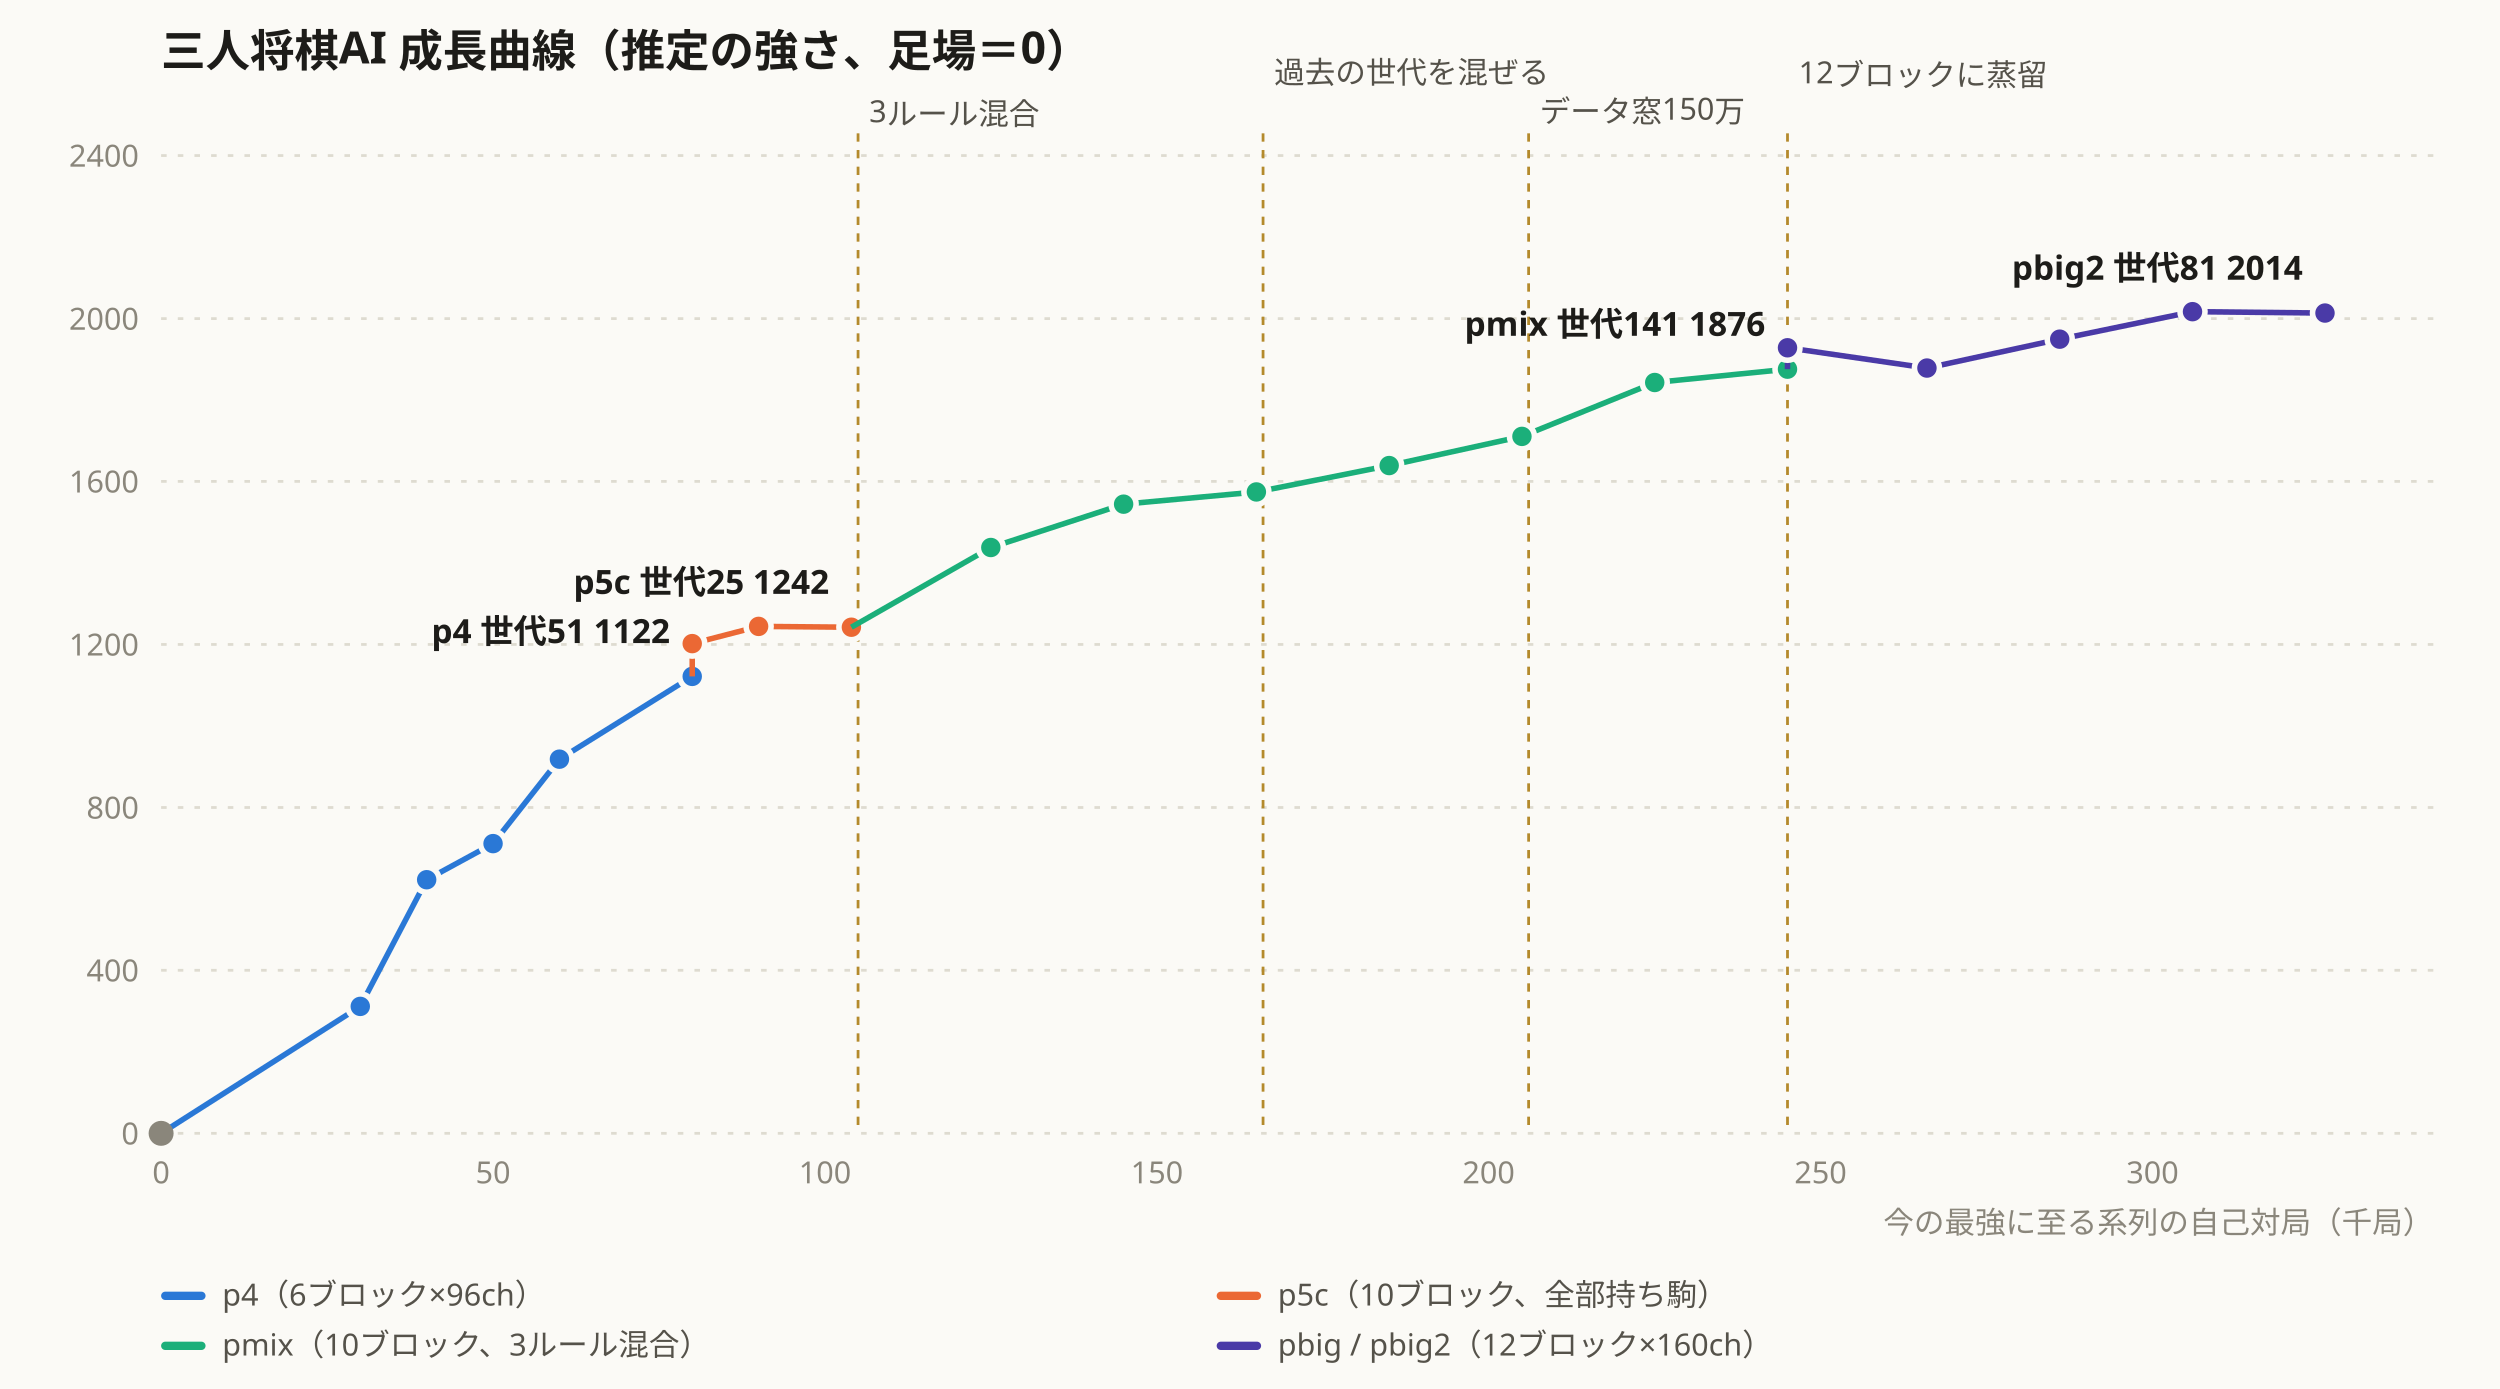
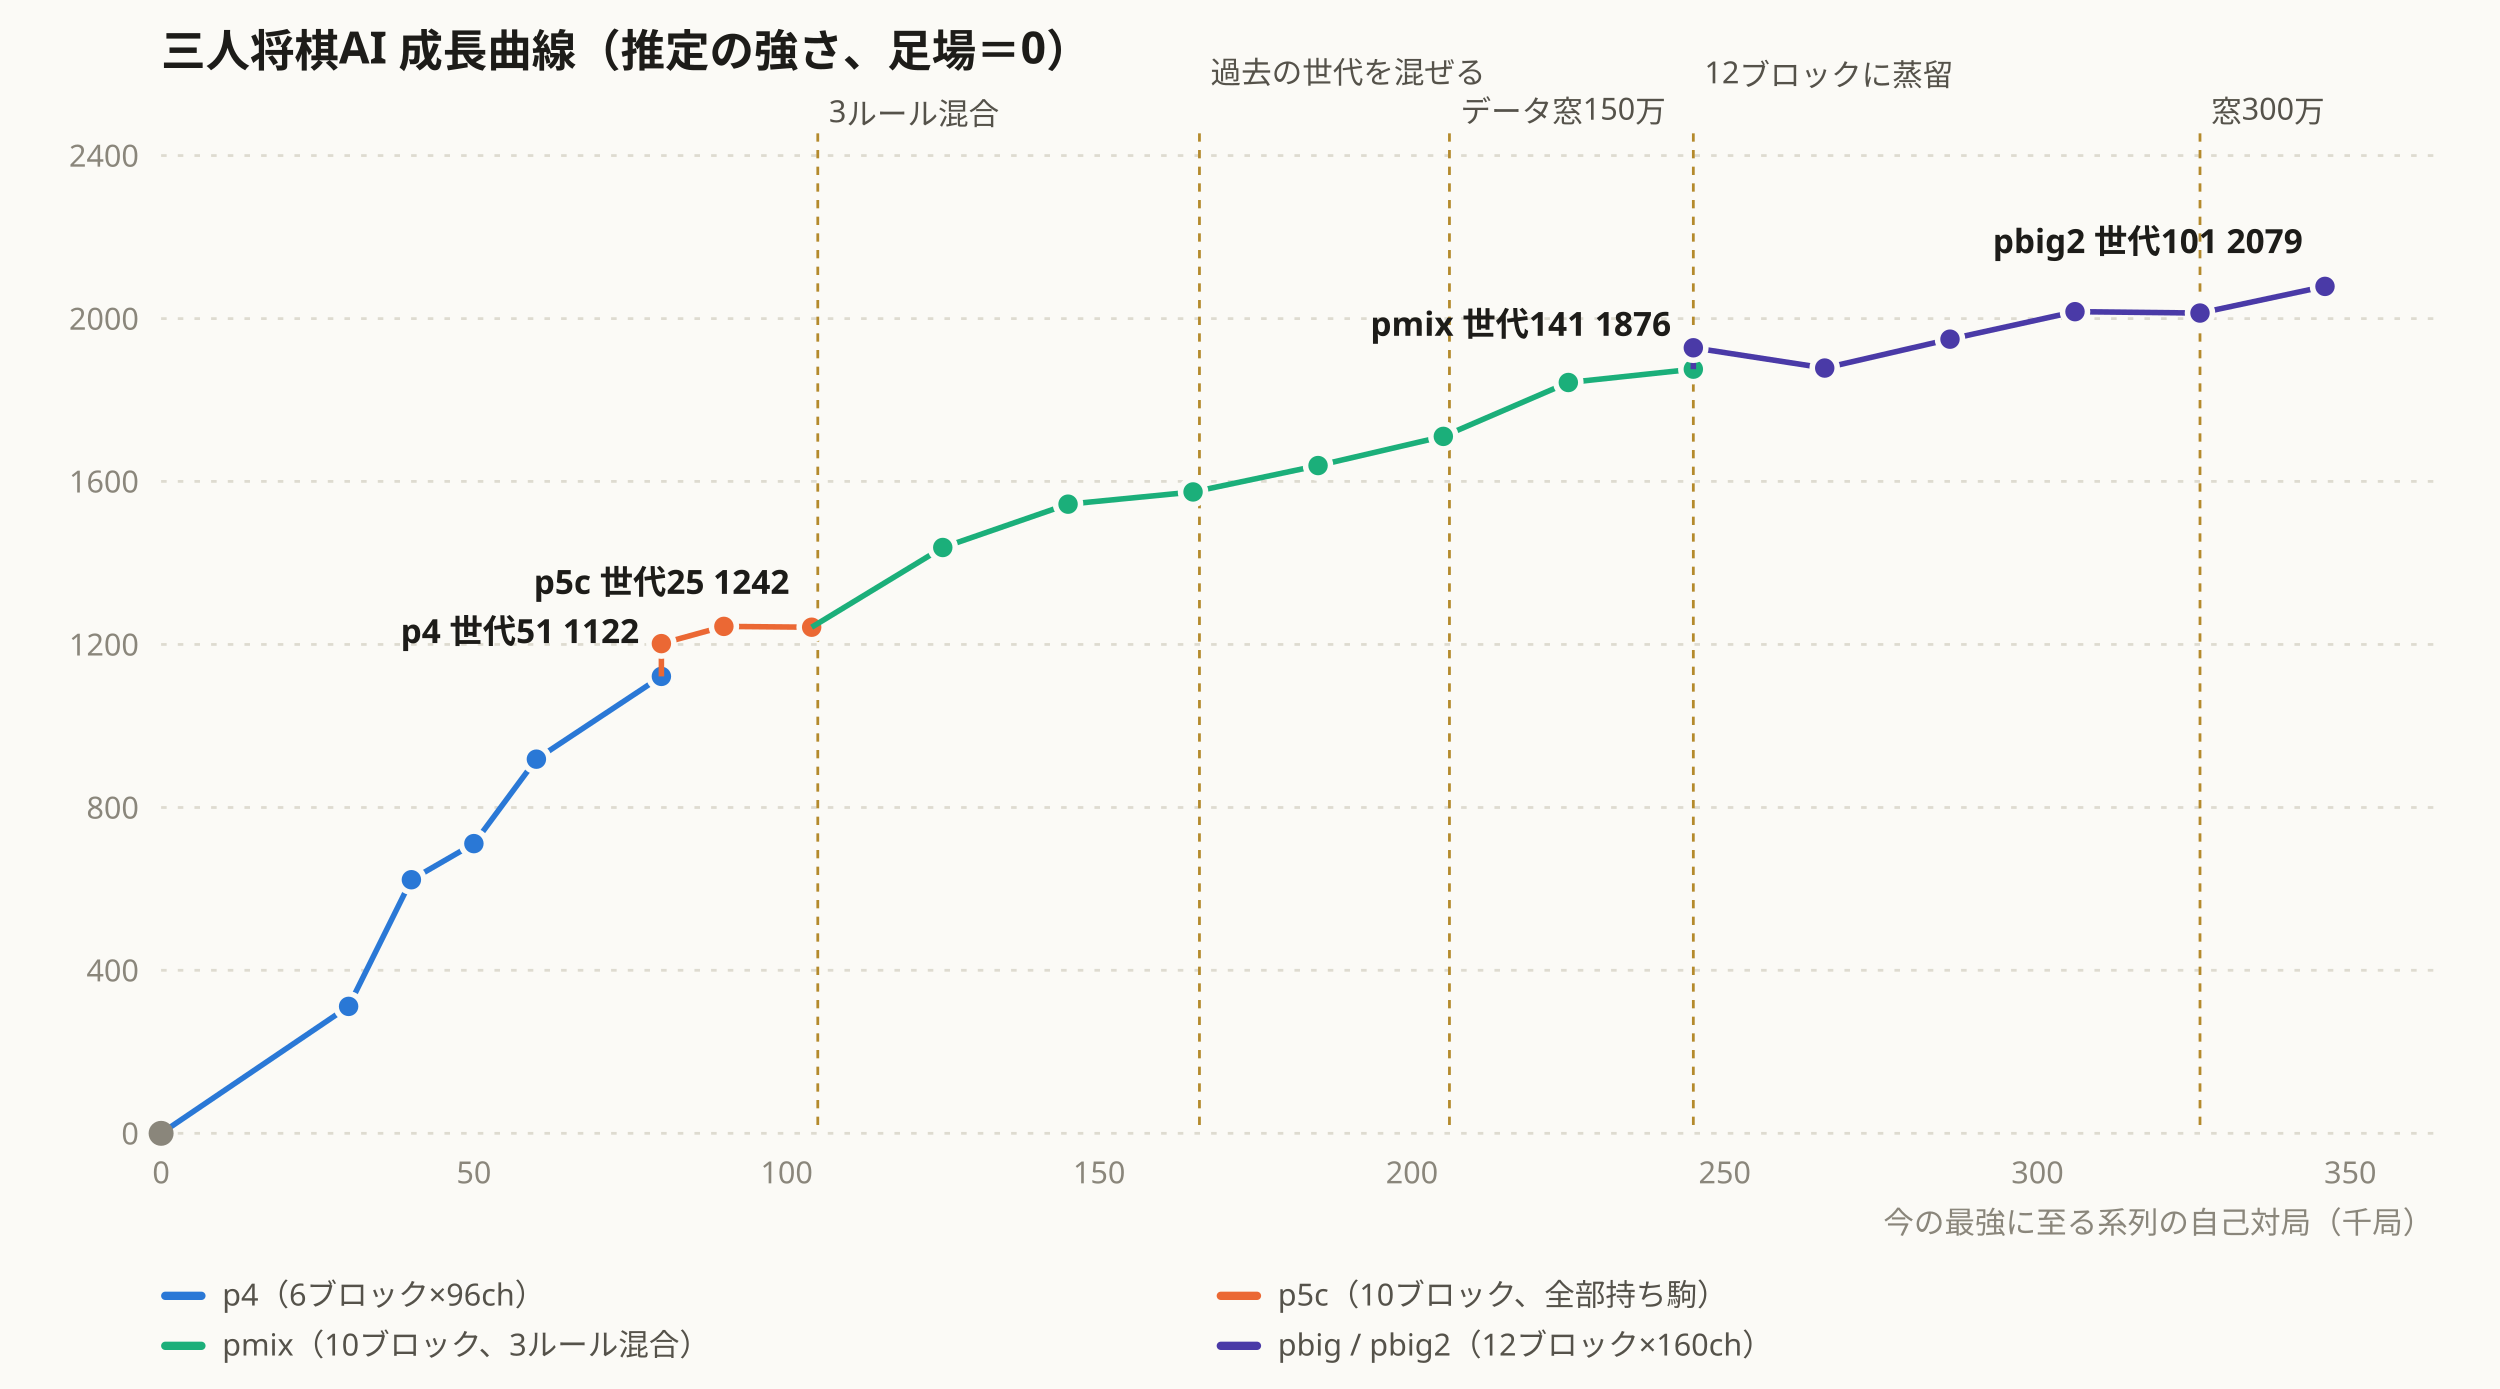
<svg xmlns="http://www.w3.org/2000/svg" viewBox="0 0 900 500" font-family="Hiragino Sans, Yu Gothic, Meiryo, sans-serif">
  <rect width="900" height="500" fill="#fbfaf6" />
  <text x="58" y="24" font-size="16" font-weight="700" fill="#1d1c19">三人将棋AI 成長曲線（推定の強さ、足場＝0）</text>
  <line x1="58" x2="876" y1="408.0" y2="408.0" stroke="#dedbd0" stroke-dasharray="2 4" />
  <text x="50" y="412.0" font-size="11" fill="#8a867b" text-anchor="end">0</text>
  <line x1="58" x2="876" y1="349.3" y2="349.3" stroke="#dedbd0" stroke-dasharray="2 4" />
  <text x="50" y="353.3" font-size="11" fill="#8a867b" text-anchor="end">400</text>
  <line x1="58" x2="876" y1="290.7" y2="290.7" stroke="#dedbd0" stroke-dasharray="2 4" />
  <text x="50" y="294.7" font-size="11" fill="#8a867b" text-anchor="end">800</text>
  <line x1="58" x2="876" y1="232.0" y2="232.0" stroke="#dedbd0" stroke-dasharray="2 4" />
  <text x="50" y="236.0" font-size="11" fill="#8a867b" text-anchor="end">1200</text>
  <line x1="58" x2="876" y1="173.3" y2="173.3" stroke="#dedbd0" stroke-dasharray="2 4" />
  <text x="50" y="177.3" font-size="11" fill="#8a867b" text-anchor="end">1600</text>
  <line x1="58" x2="876" y1="114.7" y2="114.7" stroke="#dedbd0" stroke-dasharray="2 4" />
  <text x="50" y="118.7" font-size="11" fill="#8a867b" text-anchor="end">2000</text>
  <line x1="58" x2="876" y1="56.0" y2="56.0" stroke="#dedbd0" stroke-dasharray="2 4" />
  <text x="50" y="60.0" font-size="11" fill="#8a867b" text-anchor="end">2400</text>
  <text x="58.0" y="426" font-size="11" fill="#8a867b" text-anchor="middle">0</text>
-   <text x="177.5" y="426" font-size="11" fill="#8a867b" text-anchor="middle">50</text>
-   <text x="297.0" y="426" font-size="11" fill="#8a867b" text-anchor="middle">100</text>
-   <text x="416.5" y="426" font-size="11" fill="#8a867b" text-anchor="middle">150</text>
-   <text x="535.9" y="426" font-size="11" fill="#8a867b" text-anchor="middle">200</text>
-   <text x="655.4" y="426" font-size="11" fill="#8a867b" text-anchor="middle">250</text>
-   <text x="774.9" y="426" font-size="11" fill="#8a867b" text-anchor="middle">300</text>
+   <text x="170.6" y="426" font-size="11" fill="#8a867b" text-anchor="middle">50</text>
+   <text x="283.2" y="426" font-size="11" fill="#8a867b" text-anchor="middle">100</text>
+   <text x="395.7" y="426" font-size="11" fill="#8a867b" text-anchor="middle">150</text>
+   <text x="508.3" y="426" font-size="11" fill="#8a867b" text-anchor="middle">200</text>
+   <text x="620.9" y="426" font-size="11" fill="#8a867b" text-anchor="middle">250</text>
+   <text x="733.5" y="426" font-size="11" fill="#8a867b" text-anchor="middle">300</text>
+   <text x="846.1" y="426" font-size="11" fill="#8a867b" text-anchor="middle">350</text>
  <text x="876" y="444" font-size="11" fill="#8a867b" text-anchor="end">今の最強に至る系列の自己対局（千局）</text>
-   <line x1="308.9" x2="308.9" y1="48" y2="408" stroke="#b48a2c" stroke-dasharray="3 3" />
-   <text x="312.9" y="44" font-size="11" fill="#55524a">3ルール混合</text>
-   <line x1="454.7" x2="454.7" y1="48" y2="408" stroke="#b48a2c" stroke-dasharray="3 3" />
-   <text x="458.7" y="30" font-size="11" fill="#55524a">過去の世代を混ぜる</text>
-   <line x1="550.3" x2="550.3" y1="48" y2="408" stroke="#b48a2c" stroke-dasharray="3 3" />
-   <text x="554.3" y="44" font-size="11" fill="#55524a">データ窓150万</text>
-   <line x1="643.5" x2="643.5" y1="48" y2="408" stroke="#b48a2c" stroke-dasharray="3 3" />
-   <text x="647.5" y="30" font-size="11" fill="#55524a">12ブロックに蒸留</text>
-   <polyline fill="none" stroke="#2a78d6" stroke-width="2" stroke-linejoin="round" points="58.0,408.0 129.7,362.3 153.6,316.7 177.5,303.7 201.4,273.3 249.2,243.5" />
-   <circle cx="129.7" cy="362.3" r="4.5" fill="#2a78d6" stroke="#fbfaf6" stroke-width="2" />
-   <circle cx="153.6" cy="316.7" r="4.5" fill="#2a78d6" stroke="#fbfaf6" stroke-width="2" />
-   <circle cx="177.5" cy="303.7" r="4.5" fill="#2a78d6" stroke="#fbfaf6" stroke-width="2" />
-   <circle cx="201.4" cy="273.3" r="4.5" fill="#2a78d6" stroke="#fbfaf6" stroke-width="2" />
-   <circle cx="249.2" cy="243.5" r="4.5" fill="#2a78d6" stroke="#fbfaf6" stroke-width="2" />
-   <text x="241.2" y="231.5" font-size="12" font-weight="700" fill="#1d1c19" text-anchor="end">p4 世代51 1122</text>
-   <polyline fill="none" stroke="#eb6834" stroke-width="2" stroke-linejoin="round" points="249.2,243.5 249.2,231.7 273.1,225.5 306.5,225.8" />
-   <circle cx="249.2" cy="231.7" r="4.5" fill="#eb6834" stroke="#fbfaf6" stroke-width="2" />
-   <circle cx="273.1" cy="225.5" r="4.5" fill="#eb6834" stroke="#fbfaf6" stroke-width="2" />
-   <circle cx="306.5" cy="225.8" r="4.5" fill="#eb6834" stroke="#fbfaf6" stroke-width="2" />
-   <text x="298.5" y="213.8" font-size="12" font-weight="700" fill="#1d1c19" text-anchor="end">p5c 世代25 1242</text>
-   <polyline fill="none" stroke="#1baf7a" stroke-width="2" stroke-linejoin="round" points="306.5,225.8 356.7,197.1 404.5,181.5 452.3,177.1 500.1,167.6 547.9,157.1 595.7,137.7 643.5,132.9" />
-   <circle cx="356.7" cy="197.1" r="4.5" fill="#1baf7a" stroke="#fbfaf6" stroke-width="2" />
-   <circle cx="404.5" cy="181.5" r="4.5" fill="#1baf7a" stroke="#fbfaf6" stroke-width="2" />
-   <circle cx="452.3" cy="177.1" r="4.5" fill="#1baf7a" stroke="#fbfaf6" stroke-width="2" />
-   <circle cx="500.1" cy="167.6" r="4.5" fill="#1baf7a" stroke="#fbfaf6" stroke-width="2" />
-   <circle cx="547.9" cy="157.1" r="4.5" fill="#1baf7a" stroke="#fbfaf6" stroke-width="2" />
-   <circle cx="595.7" cy="137.7" r="4.5" fill="#1baf7a" stroke="#fbfaf6" stroke-width="2" />
-   <circle cx="643.5" cy="132.9" r="4.5" fill="#1baf7a" stroke="#fbfaf6" stroke-width="2" />
-   <text x="635.5" y="120.9" font-size="12" font-weight="700" fill="#1d1c19" text-anchor="end">pmix 世代141 1876</text>
-   <polyline fill="none" stroke="#4a3aa7" stroke-width="2" stroke-linejoin="round" points="643.5,132.9 643.5,125.2 693.7,132.5 741.5,122.1 789.3,112.2 837.0,112.7" />
-   <circle cx="643.5" cy="125.2" r="4.5" fill="#4a3aa7" stroke="#fbfaf6" stroke-width="2" />
-   <circle cx="693.7" cy="132.5" r="4.5" fill="#4a3aa7" stroke="#fbfaf6" stroke-width="2" />
-   <circle cx="741.5" cy="122.1" r="4.5" fill="#4a3aa7" stroke="#fbfaf6" stroke-width="2" />
-   <circle cx="789.3" cy="112.2" r="4.5" fill="#4a3aa7" stroke="#fbfaf6" stroke-width="2" />
-   <circle cx="837.0" cy="112.7" r="4.5" fill="#4a3aa7" stroke="#fbfaf6" stroke-width="2" />
-   <text x="829.0" y="100.7" font-size="12" font-weight="700" fill="#1d1c19" text-anchor="end">pbig2 世代81 2014</text>
+   <line x1="294.4" x2="294.4" y1="48" y2="408" stroke="#b48a2c" stroke-dasharray="3 3" />
+   <text x="298.4" y="44" font-size="11" fill="#55524a">3ルール混合</text>
+   <line x1="431.8" x2="431.8" y1="48" y2="408" stroke="#b48a2c" stroke-dasharray="3 3" />
+   <text x="435.8" y="30" font-size="11" fill="#55524a">過去の世代を混ぜる</text>
+   <line x1="521.8" x2="521.8" y1="48" y2="408" stroke="#b48a2c" stroke-dasharray="3 3" />
+   <text x="525.8" y="44" font-size="11" fill="#55524a">データ窓150万</text>
+   <line x1="609.6" x2="609.6" y1="48" y2="408" stroke="#b48a2c" stroke-dasharray="3 3" />
+   <text x="613.6" y="30" font-size="11" fill="#55524a">12ブロックに蒸留</text>
+   <line x1="792.0" x2="792.0" y1="48" y2="408" stroke="#b48a2c" stroke-dasharray="3 3" />
+   <text x="796.0" y="44" font-size="11" fill="#55524a">窓300万</text>
+   <polyline fill="none" stroke="#2a78d6" stroke-width="2" stroke-linejoin="round" points="58.0,408.0 125.5,362.3 148.1,316.7 170.6,303.7 193.1,273.3 238.1,243.5" />
+   <circle cx="125.5" cy="362.3" r="4.5" fill="#2a78d6" stroke="#fbfaf6" stroke-width="2" />
+   <circle cx="148.1" cy="316.7" r="4.5" fill="#2a78d6" stroke="#fbfaf6" stroke-width="2" />
+   <circle cx="170.6" cy="303.7" r="4.5" fill="#2a78d6" stroke="#fbfaf6" stroke-width="2" />
+   <circle cx="193.1" cy="273.3" r="4.5" fill="#2a78d6" stroke="#fbfaf6" stroke-width="2" />
+   <circle cx="238.1" cy="243.5" r="4.5" fill="#2a78d6" stroke="#fbfaf6" stroke-width="2" />
+   <text x="230.1" y="231.5" font-size="12" font-weight="700" fill="#1d1c19" text-anchor="end">p4 世代51 1122</text>
+   <polyline fill="none" stroke="#eb6834" stroke-width="2" stroke-linejoin="round" points="238.1,243.5 238.1,231.7 260.6,225.5 292.2,225.8" />
+   <circle cx="238.1" cy="231.7" r="4.5" fill="#eb6834" stroke="#fbfaf6" stroke-width="2" />
+   <circle cx="260.6" cy="225.5" r="4.5" fill="#eb6834" stroke="#fbfaf6" stroke-width="2" />
+   <circle cx="292.2" cy="225.8" r="4.5" fill="#eb6834" stroke="#fbfaf6" stroke-width="2" />
+   <text x="284.2" y="213.8" font-size="12" font-weight="700" fill="#1d1c19" text-anchor="end">p5c 世代25 1242</text>
+   <polyline fill="none" stroke="#1baf7a" stroke-width="2" stroke-linejoin="round" points="292.2,225.8 339.4,197.1 384.5,181.5 429.5,177.1 474.5,167.6 519.6,157.1 564.6,137.7 609.6,132.9" />
+   <circle cx="339.4" cy="197.1" r="4.5" fill="#1baf7a" stroke="#fbfaf6" stroke-width="2" />
+   <circle cx="384.5" cy="181.5" r="4.5" fill="#1baf7a" stroke="#fbfaf6" stroke-width="2" />
+   <circle cx="429.5" cy="177.1" r="4.5" fill="#1baf7a" stroke="#fbfaf6" stroke-width="2" />
+   <circle cx="474.5" cy="167.6" r="4.5" fill="#1baf7a" stroke="#fbfaf6" stroke-width="2" />
+   <circle cx="519.6" cy="157.1" r="4.5" fill="#1baf7a" stroke="#fbfaf6" stroke-width="2" />
+   <circle cx="564.6" cy="137.7" r="4.5" fill="#1baf7a" stroke="#fbfaf6" stroke-width="2" />
+   <circle cx="609.6" cy="132.9" r="4.5" fill="#1baf7a" stroke="#fbfaf6" stroke-width="2" />
+   <text x="601.6" y="120.9" font-size="12" font-weight="700" fill="#1d1c19" text-anchor="end">pmix 世代141 1876</text>
+   <polyline fill="none" stroke="#4a3aa7" stroke-width="2" stroke-linejoin="round" points="609.6,132.9 609.6,125.2 656.9,132.5 702.0,122.1 747.0,112.2 792.0,112.7 837.0,103.1" />
+   <circle cx="609.6" cy="125.2" r="4.5" fill="#4a3aa7" stroke="#fbfaf6" stroke-width="2" />
+   <circle cx="656.9" cy="132.5" r="4.5" fill="#4a3aa7" stroke="#fbfaf6" stroke-width="2" />
+   <circle cx="702.0" cy="122.1" r="4.5" fill="#4a3aa7" stroke="#fbfaf6" stroke-width="2" />
+   <circle cx="747.0" cy="112.2" r="4.5" fill="#4a3aa7" stroke="#fbfaf6" stroke-width="2" />
+   <circle cx="792.0" cy="112.7" r="4.5" fill="#4a3aa7" stroke="#fbfaf6" stroke-width="2" />
+   <circle cx="837.0" cy="103.1" r="4.5" fill="#4a3aa7" stroke="#fbfaf6" stroke-width="2" />
+   <text x="829.0" y="91.1" font-size="12" font-weight="700" fill="#1d1c19" text-anchor="end">pbig2 世代101 2079</text>
  <circle cx="58.0" cy="408.0" r="4.5" fill="#8a867b" />
  <rect x="58" y="465" width="16" height="3" rx="1.5" fill="#2a78d6" />
  <text x="80" y="470" font-size="11" fill="#55524a">p4（6ブロック×96ch）</text>
  <rect x="438" y="465" width="16" height="3" rx="1.5" fill="#eb6834" />
  <text x="460" y="470" font-size="11" fill="#55524a">p5c（10ブロック、全部持ち駒）</text>
  <rect x="58" y="483" width="16" height="3" rx="1.5" fill="#1baf7a" />
  <text x="80" y="488" font-size="11" fill="#55524a">pmix（10ブロック、3ルール混合）</text>
  <rect x="438" y="483" width="16" height="3" rx="1.5" fill="#4a3aa7" />
  <text x="460" y="488" font-size="11" fill="#55524a">pbig / pbig2（12ブロック×160ch）</text>
</svg>
